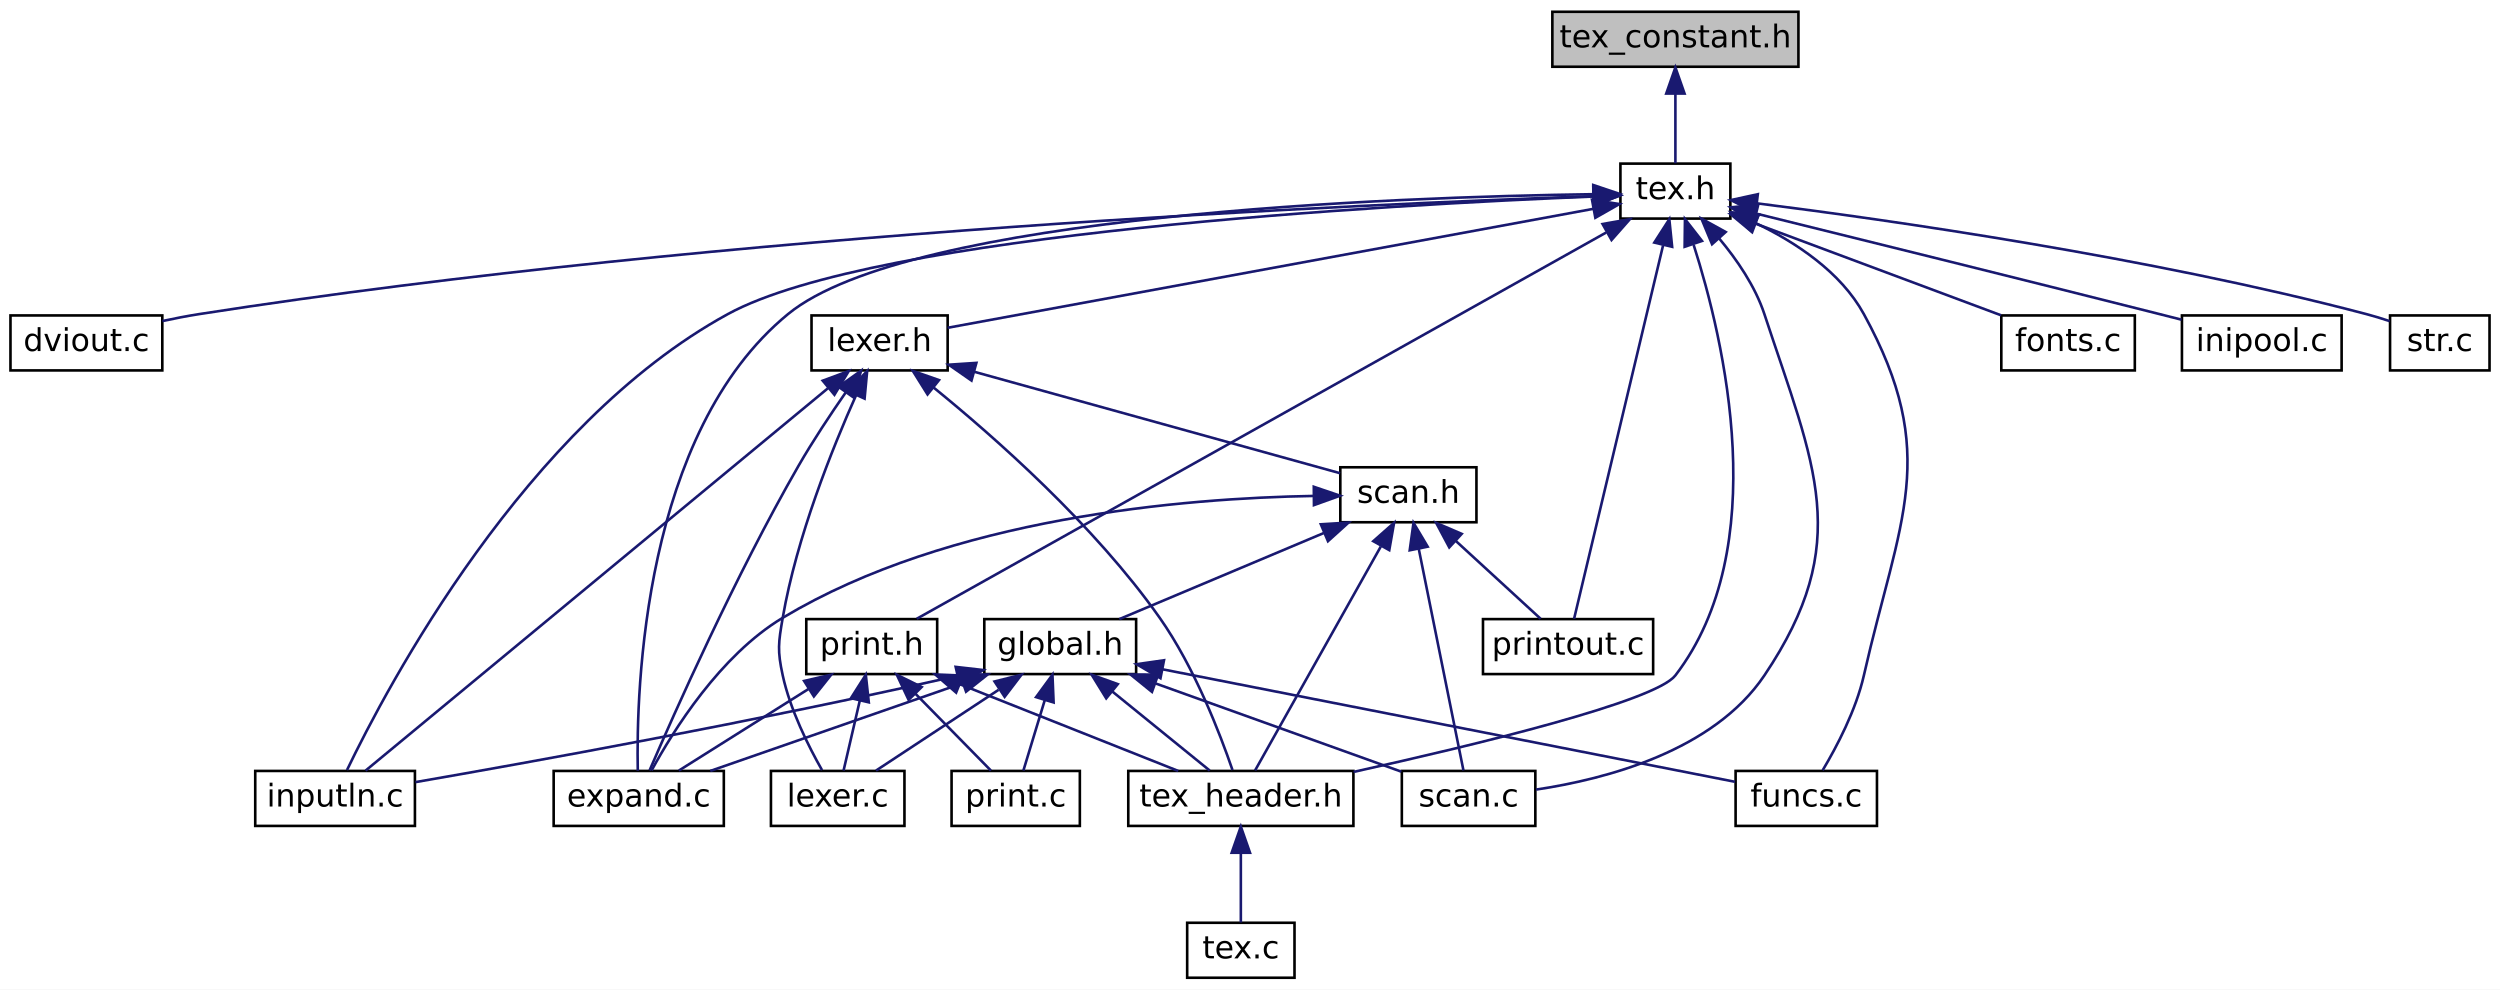
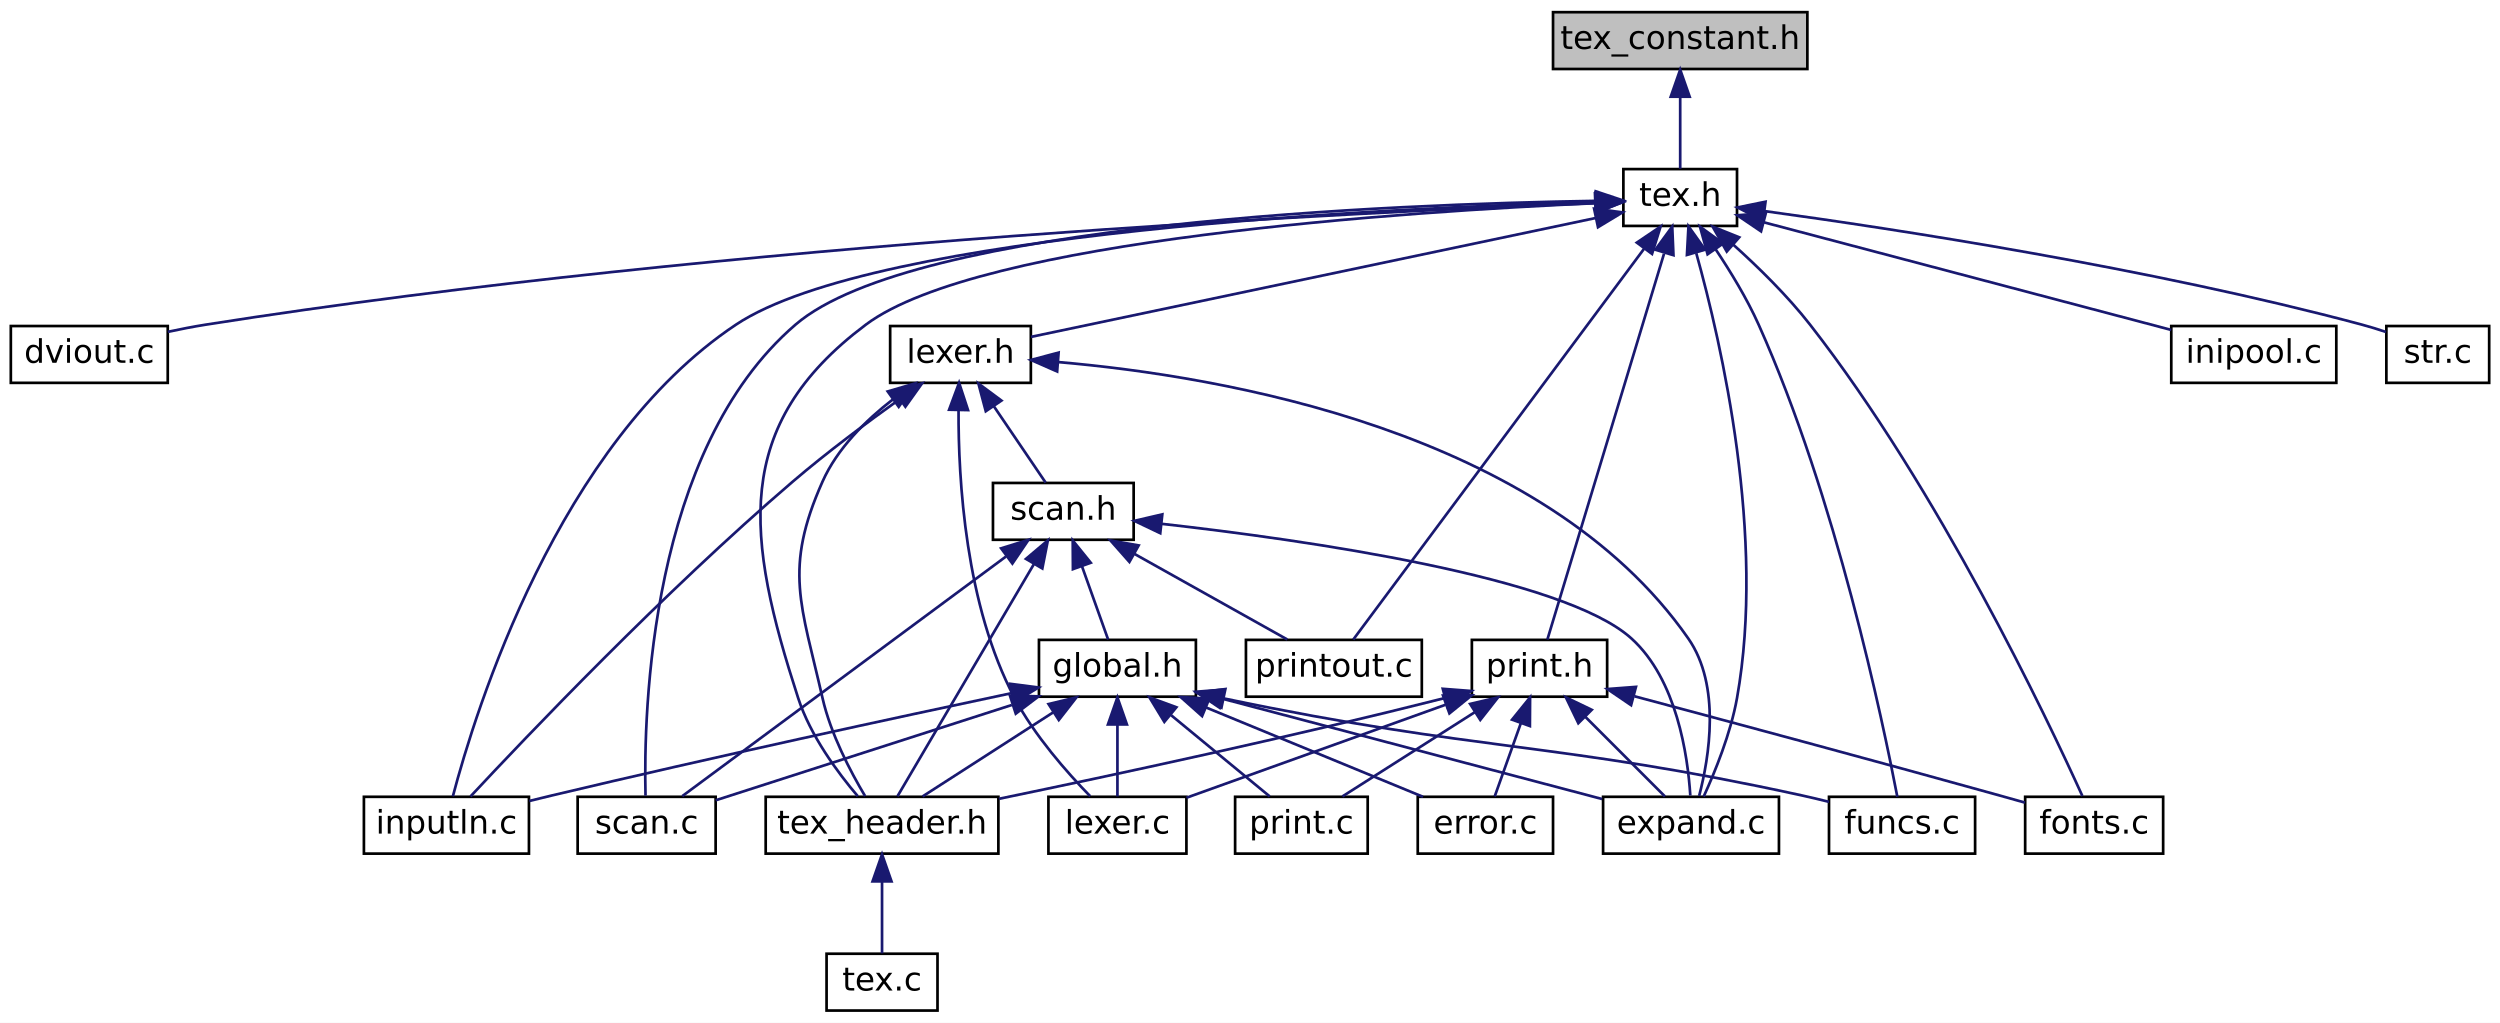
- <svg xmlns="http://www.w3.org/2000/svg" xmlns:xlink="http://www.w3.org/1999/xlink" width="955pt" height="378pt" viewBox="0.00 0.00 955.00 378.00">
+ <svg xmlns="http://www.w3.org/2000/svg" xmlns:xlink="http://www.w3.org/1999/xlink" width="924pt" height="378pt" viewBox="0.00 0.00 924.00 378.00">
  <g id="graph0" class="graph" transform="scale(1 1) rotate(0) translate(4 374)">
-     <polygon fill="white" stroke="transparent" points="-4,4 -4,-374 951,-374 951,4 -4,4" />
+     <polygon fill="white" stroke="transparent" points="-4,4 -4,-374 920,-374 920,4 -4,4" />
    <g id="node1" class="node">
      <g id="a_node1">
        <a xlink:title=" ">
-           <polygon fill="#bfbfbf" stroke="black" points="589,-348.5 589,-369.5 683,-369.5 683,-348.5 589,-348.5" />
-           <text text-anchor="middle" x="636" y="-355.9" font-family="DejaVuSans" font-size="12.00">tex_constant.h</text>
+           <polygon fill="#bfbfbf" stroke="black" points="570,-348.5 570,-369.5 664,-369.5 664,-348.5 570,-348.5" />
+           <text text-anchor="middle" x="617" y="-355.9" font-family="DejaVuSans" font-size="12.00">tex_constant.h</text>
        </a>
      </g>
    </g>
    <g id="node2" class="node">
      <g id="a_node2">
        <a xlink:href="tex_8h.html" target="_top" xlink:title=" ">
-           <polygon fill="white" stroke="black" points="615,-290.5 615,-311.5 657,-311.5 657,-290.5 615,-290.5" />
-           <text text-anchor="middle" x="636" y="-297.9" font-family="DejaVuSans" font-size="12.00">tex.h</text>
+           <polygon fill="white" stroke="black" points="596,-290.5 596,-311.5 638,-311.5 638,-290.5 596,-290.5" />
+           <text text-anchor="middle" x="617" y="-297.9" font-family="DejaVuSans" font-size="12.00">tex.h</text>
        </a>
      </g>
    </g>
    <g id="edge1" class="edge">
-       <path fill="none" stroke="midnightblue" d="M636,-338.16C636,-329.16 636,-318.92 636,-311.64" />
-       <polygon fill="midnightblue" stroke="midnightblue" points="632.5,-338.25 636,-348.25 639.5,-338.25 632.5,-338.25" />
+       <path fill="none" stroke="midnightblue" d="M617,-338.16C617,-329.16 617,-318.92 617,-311.64" />
+       <polygon fill="midnightblue" stroke="midnightblue" points="613.5,-338.25 617,-348.25 620.5,-338.25 613.5,-338.25" />
    </g>
    <g id="node3" class="node">
      <g id="a_node3">
        <a xlink:href="dviout_8c.html" target="_top" xlink:title=" ">
          <polygon fill="white" stroke="black" points="0,-232.5 0,-253.5 58,-253.5 58,-232.5 0,-232.5" />
          <text text-anchor="middle" x="29" y="-239.9" font-family="DejaVuSans" font-size="12.00">dviout.c</text>
        </a>
      </g>
    </g>
    <g id="edge2" class="edge">
-       <path fill="none" stroke="midnightblue" d="M604.78,-299.06C519.14,-296.15 273.53,-285.48 72,-254 67.46,-253.29 62.68,-252.36 58.03,-251.36" />
-       <polygon fill="midnightblue" stroke="midnightblue" points="604.76,-302.57 614.87,-299.4 604.99,-295.57 604.76,-302.57" />
+       <path fill="none" stroke="midnightblue" d="M585.71,-298.94C501.95,-295.76 265.87,-284.56 72,-254 67.46,-253.28 62.68,-252.35 58.03,-251.35" />
+       <polygon fill="midnightblue" stroke="midnightblue" points="585.7,-302.44 595.83,-299.31 585.96,-295.45 585.7,-302.44" />
    </g>
    <g id="node4" class="node">
      <g id="a_node4">
+         <a xlink:href="lexer_8h.html" target="_top" xlink:title=" ">
+           <polygon fill="white" stroke="black" points="325,-232.5 325,-253.5 377,-253.5 377,-232.5 325,-232.5" />
+           <text text-anchor="middle" x="351" y="-239.9" font-family="DejaVuSans" font-size="12.00">lexer.h</text>
+         </a>
+       </g>
+     </g>
+     <g id="edge3" class="edge">
+       <path fill="none" stroke="midnightblue" d="M585.84,-293.44C532.89,-282.29 426.32,-259.86 377.06,-249.49" />
+       <polygon fill="midnightblue" stroke="midnightblue" points="585.18,-296.88 595.68,-295.51 586.62,-290.03 585.18,-296.88" />
+     </g>
+     <g id="node8" class="node">
+       <g id="a_node8">
        <a xlink:href="expand_8c.html" target="_top" xlink:title=" ">
-           <polygon fill="white" stroke="black" points="207.5,-58.5 207.5,-79.5 272.5,-79.5 272.5,-58.5 207.5,-58.5" />
-           <text text-anchor="middle" x="240" y="-65.9" font-family="DejaVuSans" font-size="12.00">expand.c</text>
-         </a>
-       </g>
-     </g>
-     <g id="edge3" class="edge">
-       <path fill="none" stroke="midnightblue" d="M604.44,-299.82C529.49,-298.75 343.62,-292.23 297,-254 241.66,-208.62 239.01,-110.53 239.63,-79.57" />
-       <polygon fill="midnightblue" stroke="midnightblue" points="604.62,-303.32 614.66,-299.94 604.7,-296.32 604.62,-303.32" />
+           <polygon fill="white" stroke="black" points="588.5,-58.5 588.5,-79.5 653.5,-79.5 653.5,-58.5 588.5,-58.5" />
+           <text text-anchor="middle" x="621" y="-65.9" font-family="DejaVuSans" font-size="12.00">expand.c</text>
+         </a>
+       </g>
+     </g>
+     <g id="edge30" class="edge">
+       <path fill="none" stroke="midnightblue" d="M622.94,-280.42C632.37,-246.67 648.63,-175.43 638,-116 635.66,-102.93 629.86,-88.7 625.68,-79.59" />
+       <polygon fill="midnightblue" stroke="midnightblue" points="619.49,-279.78 620.06,-290.36 626.21,-281.73 619.49,-279.78" />
+     </g>
+     <g id="node9" class="node">
+       <g id="a_node9">
+         <a xlink:href="funcs_8c.html" target="_top" xlink:title=" ">
+           <polygon fill="white" stroke="black" points="672,-58.5 672,-79.5 726,-79.5 726,-58.5 672,-58.5" />
+           <text text-anchor="middle" x="699" y="-65.9" font-family="DejaVuSans" font-size="12.00">funcs.c</text>
+         </a>
+       </g>
+     </g>
+     <g id="edge32" class="edge">
+       <path fill="none" stroke="midnightblue" d="M630.11,-281.84C635.59,-273.64 641.68,-263.64 646,-254 674.56,-190.3 691.93,-107.29 697.25,-79.52" />
+       <polygon fill="midnightblue" stroke="midnightblue" points="627.12,-280.02 624.31,-290.23 632.88,-284 627.12,-280.02" />
+     </g>
+     <g id="node10" class="node">
+       <g id="a_node10">
+         <a xlink:href="inputln_8c.html" target="_top" xlink:title=" ">
+           <polygon fill="white" stroke="black" points="130.5,-58.5 130.5,-79.5 191.5,-79.5 191.5,-58.5 130.5,-58.5" />
+           <text text-anchor="middle" x="161" y="-65.9" font-family="DejaVuSans" font-size="12.00">inputln.c</text>
+         </a>
+       </g>
+     </g>
+     <g id="edge34" class="edge">
+       <path fill="none" stroke="midnightblue" d="M585.51,-299.34C509.75,-297.21 319.75,-288.47 268,-254 202.18,-210.16 171.63,-111.04 163.38,-79.69" />
+       <polygon fill="midnightblue" stroke="midnightblue" points="585.74,-302.85 595.83,-299.61 585.92,-295.85 585.74,-302.85" />
+     </g>
+     <g id="node13" class="node">
+       <g id="a_node13">
+         <a xlink:href="scan_8c.html" target="_top" xlink:title=" ">
+           <polygon fill="white" stroke="black" points="209.5,-58.5 209.5,-79.5 260.5,-79.5 260.5,-58.5 209.5,-58.5" />
+           <text text-anchor="middle" x="235" y="-65.9" font-family="DejaVuSans" font-size="12.00">scan.c</text>
+         </a>
+       </g>
+     </g>
+     <g id="edge36" class="edge">
+       <path fill="none" stroke="midnightblue" d="M585.48,-299.76C512.34,-298.57 333.94,-291.77 290,-254 236.15,-207.71 233.83,-111.07 234.58,-79.91" />
+       <polygon fill="midnightblue" stroke="midnightblue" points="585.84,-303.27 595.89,-299.91 585.93,-296.27 585.84,-303.27" />
+     </g>
+     <g id="node14" class="node">
+       <g id="a_node14">
+         <a xlink:href="tex__header_8h.html" target="_top" xlink:title=" ">
+           <polygon fill="white" stroke="black" points="279,-58.5 279,-79.5 365,-79.5 365,-58.5 279,-58.5" />
+           <text text-anchor="middle" x="322" y="-65.9" font-family="DejaVuSans" font-size="12.00">tex_header.h</text>
+         </a>
+       </g>
+     </g>
+     <g id="edge38" class="edge">
+       <path fill="none" stroke="midnightblue" d="M585.48,-298.88C517.16,-295.88 358.15,-285.61 316,-254 266.13,-216.61 271.76,-175.29 291,-116 295.52,-102.08 305.6,-88.47 313.04,-79.71" />
+       <polygon fill="midnightblue" stroke="midnightblue" points="585.5,-302.39 595.64,-299.3 585.79,-295.39 585.5,-302.39" />
+     </g>
+     <g id="node16" class="node">
+       <g id="a_node16">
+         <a xlink:href="printout_8c.html" target="_top" xlink:title=" ">
+           <polygon fill="white" stroke="black" points="456.5,-116.5 456.5,-137.5 521.5,-137.5 521.5,-116.5 456.5,-116.5" />
+           <text text-anchor="middle" x="489" y="-123.9" font-family="DejaVuSans" font-size="12.00">printout.c</text>
+         </a>
+       </g>
+     </g>
+     <g id="edge35" class="edge">
+       <path fill="none" stroke="midnightblue" d="M603.67,-282.09C576.78,-245.95 516.84,-165.41 496.17,-137.63" />
+       <polygon fill="midnightblue" stroke="midnightblue" points="600.97,-284.33 609.75,-290.26 606.59,-280.15 600.97,-284.33" />
+     </g>
+     <g id="node17" class="node">
+       <g id="a_node17">
+         <a xlink:href="print_8h.html" target="_top" xlink:title=" ">
+           <polygon fill="white" stroke="black" points="540,-116.5 540,-137.5 590,-137.5 590,-116.5 540,-116.5" />
+           <text text-anchor="middle" x="565" y="-123.9" font-family="DejaVuSans" font-size="12.00">print.h</text>
+         </a>
+       </g>
+     </g>
+     <g id="edge23" class="edge">
+       <path fill="none" stroke="midnightblue" d="M611.02,-280.21C599.84,-243.24 576.17,-164.94 567.91,-137.63" />
+       <polygon fill="midnightblue" stroke="midnightblue" points="607.81,-281.7 614.06,-290.26 614.51,-279.67 607.81,-281.7" />
+     </g>
+     <g id="node18" class="node">
+       <g id="a_node18">
+         <a xlink:href="fonts_8c.html" target="_top" xlink:title=" ">
+           <polygon fill="white" stroke="black" points="744.5,-58.5 744.5,-79.5 795.5,-79.5 795.5,-58.5 744.5,-58.5" />
+           <text text-anchor="middle" x="770" y="-65.9" font-family="DejaVuSans" font-size="12.00">fonts.c</text>
+         </a>
+       </g>
+     </g>
+     <g id="edge31" class="edge">
+       <path fill="none" stroke="midnightblue" d="M636.61,-283.58C645.85,-275.27 656.65,-264.7 665,-254 712.52,-193.11 752.73,-108.3 765.65,-79.79" />
+       <polygon fill="midnightblue" stroke="midnightblue" points="634.21,-281.02 628.99,-290.24 638.82,-286.29 634.21,-281.02" />
+     </g>
+     <g id="node19" class="node">
+       <g id="a_node19">
+         <a xlink:href="inipool_8c.html" target="_top" xlink:title=" ">
+           <polygon fill="white" stroke="black" points="798.5,-232.5 798.5,-253.5 859.5,-253.5 859.5,-232.5 798.5,-232.5" />
+           <text text-anchor="middle" x="829" y="-239.9" font-family="DejaVuSans" font-size="12.00">inipool.c</text>
+         </a>
+       </g>
+     </g>
+     <g id="edge33" class="edge">
+       <path fill="none" stroke="midnightblue" d="M647.92,-291.83C688.24,-281.18 758.36,-262.66 798.48,-252.06" />
+       <polygon fill="midnightblue" stroke="midnightblue" points="646.88,-288.49 638.1,-294.43 648.66,-295.26 646.88,-288.49" />
+     </g>
+     <g id="node20" class="node">
+       <g id="a_node20">
+         <a xlink:href="str_8c.html" target="_top" xlink:title=" ">
+           <polygon fill="white" stroke="black" points="878,-232.5 878,-253.5 916,-253.5 916,-232.5 878,-232.5" />
+           <text text-anchor="middle" x="897" y="-239.9" font-family="DejaVuSans" font-size="12.00">str.c</text>
+         </a>
+       </g>
+     </g>
+     <g id="edge37" class="edge">
+       <path fill="none" stroke="midnightblue" d="M648.22,-295.97C696.2,-289.4 790.72,-274.97 869,-254 871.89,-253.23 874.91,-252.29 877.85,-251.3" />
+       <polygon fill="midnightblue" stroke="midnightblue" points="647.61,-292.52 638.16,-297.32 648.54,-299.45 647.61,-292.52" />
    </g>
    <g id="node5" class="node">
      <g id="a_node5">
-         <a xlink:href="lexer_8h.html" target="_top" xlink:title=" ">
-           <polygon fill="white" stroke="black" points="306,-232.5 306,-253.5 358,-253.5 358,-232.5 306,-232.5" />
-           <text text-anchor="middle" x="332" y="-239.9" font-family="DejaVuSans" font-size="12.00">lexer.h</text>
+         <a xlink:href="scan_8h.html" target="_top" xlink:title=" ">
+           <polygon fill="white" stroke="black" points="363,-174.5 363,-195.5 415,-195.5 415,-174.5 363,-174.5" />
+           <text text-anchor="middle" x="389" y="-181.9" font-family="DejaVuSans" font-size="12.00">scan.h</text>
        </a>
      </g>
    </g>
    <g id="edge4" class="edge">
-       <path fill="none" stroke="midnightblue" d="M604.57,-294.21C544.34,-283.11 413.71,-259.05 358.01,-248.79" />
-       <polygon fill="midnightblue" stroke="midnightblue" points="604.15,-297.69 614.62,-296.06 605.42,-290.81 604.15,-297.69" />
-     </g>
-     <g id="node8" class="node">
-       <g id="a_node8">
-         <a xlink:href="funcs_8c.html" target="_top" xlink:title=" ">
-           <polygon fill="white" stroke="black" points="659,-58.5 659,-79.5 713,-79.5 713,-58.5 659,-58.5" />
-           <text text-anchor="middle" x="686" y="-65.9" font-family="DejaVuSans" font-size="12.00">funcs.c</text>
-         </a>
-       </g>
-     </g>
-     <g id="edge29" class="edge">
-       <path fill="none" stroke="midnightblue" d="M666.56,-288.83C681.93,-281.47 699.15,-270.16 708,-254 737.47,-200.21 721.57,-175.81 708,-116 704.98,-102.7 697.64,-88.76 692.26,-79.76" />
-       <polygon fill="midnightblue" stroke="midnightblue" points="665.05,-285.67 657.31,-292.91 667.87,-292.07 665.05,-285.67" />
-     </g>
-     <g id="node9" class="node">
-       <g id="a_node9">
-         <a xlink:href="inputln_8c.html" target="_top" xlink:title=" ">
-           <polygon fill="white" stroke="black" points="93.5,-58.5 93.5,-79.5 154.5,-79.5 154.5,-58.5 93.5,-58.5" />
-           <text text-anchor="middle" x="124" y="-65.9" font-family="DejaVuSans" font-size="12.00">inputln.c</text>
-         </a>
-       </g>
-     </g>
-     <g id="edge31" class="edge">
-       <path fill="none" stroke="midnightblue" d="M604.72,-298.93C527.65,-295.85 330.8,-285.06 274,-254 196.61,-211.69 143.79,-111.54 128.54,-79.82" />
-       <polygon fill="midnightblue" stroke="midnightblue" points="604.64,-302.43 614.77,-299.32 604.91,-295.44 604.64,-302.43" />
+       <path fill="none" stroke="midnightblue" d="M363.27,-223.92C369.65,-214.52 377.19,-203.4 382.46,-195.64" />
+       <polygon fill="midnightblue" stroke="midnightblue" points="360.34,-222.01 357.62,-232.25 366.13,-225.94 360.34,-222.01" />
+     </g>
+     <g id="edge19" class="edge">
+       <path fill="none" stroke="midnightblue" d="M387.18,-240.17C447.3,-234.97 566.42,-214.94 620,-138 632.14,-120.56 627.71,-94.03 624,-79.81" />
+       <polygon fill="midnightblue" stroke="midnightblue" points="386.72,-236.7 377.02,-240.96 387.26,-243.68 386.72,-236.7" />
+     </g>
+     <g id="edge20" class="edge">
+       <path fill="none" stroke="midnightblue" d="M328.6,-226.53C316.55,-217.92 301.62,-206.8 289,-196 241.62,-155.45 190.15,-101.35 169.89,-79.63" />
+       <polygon fill="midnightblue" stroke="midnightblue" points="326.59,-229.4 336.78,-232.3 330.63,-223.68 326.59,-229.4" />
+     </g>
+     <g id="node11" class="node">
+       <g id="a_node11">
+         <a xlink:href="lexer_8c.html" target="_top" xlink:title=" ">
+           <polygon fill="white" stroke="black" points="383.5,-58.5 383.5,-79.5 434.5,-79.5 434.5,-58.5 383.5,-58.5" />
+           <text text-anchor="middle" x="409" y="-65.9" font-family="DejaVuSans" font-size="12.00">lexer.c</text>
+         </a>
+       </g>
+     </g>
+     <g id="edge21" class="edge">
+       <path fill="none" stroke="midnightblue" d="M350.28,-222.46C350.16,-196.59 352.82,-150.26 371,-116 378.38,-102.09 390.39,-88.48 398.93,-79.72" />
+       <polygon fill="midnightblue" stroke="midnightblue" points="346.79,-222.57 350.48,-232.5 353.78,-222.43 346.79,-222.57" />
+     </g>
+     <g id="edge22" class="edge">
+       <path fill="none" stroke="midnightblue" d="M326.03,-226.4C315.96,-218.62 305.45,-208.26 300,-196 285.55,-163.51 292.13,-150.67 300,-116 303.02,-102.7 310.36,-88.76 315.74,-79.76" />
+       <polygon fill="midnightblue" stroke="midnightblue" points="324.1,-229.32 334.26,-232.3 328.17,-223.63 324.1,-229.32" />
+     </g>
+     <g id="node6" class="node">
+       <g id="a_node6">
+         <a xlink:href="global_8h.html" target="_top" xlink:title=" ">
+           <polygon fill="white" stroke="black" points="380,-116.5 380,-137.5 438,-137.5 438,-116.5 380,-116.5" />
+           <text text-anchor="middle" x="409" y="-123.9" font-family="DejaVuSans" font-size="12.00">global.h</text>
+         </a>
+       </g>
+     </g>
+     <g id="edge5" class="edge">
+       <path fill="none" stroke="midnightblue" d="M395.88,-164.75C399.14,-155.61 402.9,-145.08 405.56,-137.64" />
+       <polygon fill="midnightblue" stroke="midnightblue" points="392.55,-163.65 392.48,-174.25 399.14,-166.01 392.55,-163.65" />
+     </g>
+     <g id="edge15" class="edge">
+       <path fill="none" stroke="midnightblue" d="M425.3,-180.4C478.45,-174.42 573.86,-160.8 599,-138 615.73,-122.83 619.79,-94.86 620.74,-79.96" />
+       <polygon fill="midnightblue" stroke="midnightblue" points="424.83,-176.93 415.27,-181.49 425.59,-183.89 424.83,-176.93" />
+     </g>
+     <g id="edge17" class="edge">
+       <path fill="none" stroke="midnightblue" d="M367.82,-168.32C335.51,-144.4 274.83,-99.49 248.15,-79.74" />
+       <polygon fill="midnightblue" stroke="midnightblue" points="366.02,-171.34 376.13,-174.48 370.18,-165.71 366.02,-171.34" />
+     </g>
+     <g id="edge18" class="edge">
+       <path fill="none" stroke="midnightblue" d="M378.17,-165.57C363.77,-141.08 338.86,-98.69 327.7,-79.69" />
+       <polygon fill="midnightblue" stroke="midnightblue" points="375.2,-167.43 383.29,-174.28 381.24,-163.89 375.2,-167.43" />
+     </g>
+     <g id="edge16" class="edge">
+       <path fill="none" stroke="midnightblue" d="M415.21,-169.32C433.07,-159.32 456.22,-146.36 471.78,-137.64" />
+       <polygon fill="midnightblue" stroke="midnightblue" points="413.43,-166.31 406.42,-174.25 416.85,-172.41 413.43,-166.31" />
+     </g>
+     <g id="node7" class="node">
+       <g id="a_node7">
+         <a xlink:href="error_8c.html" target="_top" xlink:title=" ">
+           <polygon fill="white" stroke="black" points="520,-58.5 520,-79.5 570,-79.5 570,-58.5 520,-58.5" />
+           <text text-anchor="middle" x="545" y="-65.9" font-family="DejaVuSans" font-size="12.00">error.c</text>
+         </a>
+       </g>
+     </g>
+     <g id="edge6" class="edge">
+       <path fill="none" stroke="midnightblue" d="M441.74,-112.52C466.51,-102.32 499.91,-88.57 521.93,-79.5" />
+       <polygon fill="midnightblue" stroke="midnightblue" points="440.29,-109.33 432.38,-116.37 442.96,-115.8 440.29,-109.33" />
+     </g>
+     <g id="edge7" class="edge">
+       <path fill="none" stroke="midnightblue" d="M447.76,-115.76C488,-105.13 550.25,-88.69 588.15,-78.68" />
+       <polygon fill="midnightblue" stroke="midnightblue" points="446.81,-112.39 438.03,-118.33 448.6,-119.16 446.81,-112.39" />
+     </g>
+     <g id="edge8" class="edge">
+       <path fill="none" stroke="midnightblue" d="M448.44,-115.84C543.5,-95.95 570.49,-99.98 662,-80 665.25,-79.29 668.64,-78.48 672,-77.63" />
+       <polygon fill="midnightblue" stroke="midnightblue" points="447.45,-112.48 438.39,-117.98 448.9,-119.32 447.45,-112.48" />
+     </g>
+     <g id="edge9" class="edge">
+       <path fill="none" stroke="midnightblue" d="M370.02,-117.84C327.97,-108.94 259.1,-94.08 200,-80 197.28,-79.35 194.46,-78.66 191.63,-77.96" />
+       <polygon fill="midnightblue" stroke="midnightblue" points="369.34,-121.27 379.85,-119.91 370.79,-114.42 369.34,-121.27" />
+     </g>
+     <g id="edge10" class="edge">
+       <path fill="none" stroke="midnightblue" d="M409,-106.16C409,-97.16 409,-86.92 409,-79.64" />
+       <polygon fill="midnightblue" stroke="midnightblue" points="405.5,-106.25 409,-116.25 412.5,-106.25 405.5,-106.25" />
    </g>
    <g id="node12" class="node">
      <g id="a_node12">
-         <a xlink:href="scan_8c.html" target="_top" xlink:title=" ">
-           <polygon fill="white" stroke="black" points="531.5,-58.5 531.5,-79.5 582.5,-79.5 582.5,-58.5 531.5,-58.5" />
-           <text text-anchor="middle" x="557" y="-65.9" font-family="DejaVuSans" font-size="12.00">scan.c</text>
-         </a>
-       </g>
-     </g>
-     <g id="edge33" class="edge">
-       <path fill="none" stroke="midnightblue" d="M652.72,-282.91C659.48,-274.84 666.49,-264.64 670,-254 689.19,-195.75 704.23,-166.89 670,-116 650.61,-87.18 609.69,-76.4 582.78,-72.38" />
-       <polygon fill="midnightblue" stroke="midnightblue" points="650,-280.71 645.94,-290.49 655.21,-285.38 650,-280.71" />
-     </g>
-     <g id="node13" class="node">
-       <g id="a_node13">
-         <a xlink:href="tex__header_8h.html" target="_top" xlink:title=" ">
-           <polygon fill="white" stroke="black" points="427,-58.5 427,-79.5 513,-79.5 513,-58.5 427,-58.5" />
-           <text text-anchor="middle" x="470" y="-65.9" font-family="DejaVuSans" font-size="12.00">tex_header.h</text>
-         </a>
-       </g>
-     </g>
-     <g id="edge35" class="edge">
-       <path fill="none" stroke="midnightblue" d="M642.98,-280.44C654.65,-243.93 673.36,-164.69 636,-116 628.38,-106.07 559.66,-89.44 513.07,-79.13" />
-       <polygon fill="midnightblue" stroke="midnightblue" points="639.53,-279.73 639.65,-290.32 646.16,-281.96 639.53,-279.73" />
+         <a xlink:href="print_8c.html" target="_top" xlink:title=" ">
+           <polygon fill="white" stroke="black" points="452.5,-58.5 452.5,-79.5 501.5,-79.5 501.5,-58.5 452.5,-58.5" />
+           <text text-anchor="middle" x="477" y="-65.9" font-family="DejaVuSans" font-size="12.00">print.c</text>
+         </a>
+       </g>
+     </g>
+     <g id="edge11" class="edge">
+       <path fill="none" stroke="midnightblue" d="M428.86,-109.65C440.69,-99.91 455.29,-87.88 465.29,-79.64" />
+       <polygon fill="midnightblue" stroke="midnightblue" points="426.34,-107.19 420.84,-116.25 430.79,-112.59 426.34,-107.19" />
+     </g>
+     <g id="edge12" class="edge">
+       <path fill="none" stroke="midnightblue" d="M369.98,-113.44C336.54,-102.68 289.34,-87.49 260.53,-78.22" />
+       <polygon fill="midnightblue" stroke="midnightblue" points="369.28,-116.89 379.88,-116.63 371.43,-110.23 369.28,-116.89" />
+     </g>
+     <g id="edge13" class="edge">
+       <path fill="none" stroke="midnightblue" d="M385.34,-110.77C369.92,-100.85 350.27,-88.2 336.98,-79.64" />
+       <polygon fill="midnightblue" stroke="midnightblue" points="383.54,-113.78 393.85,-116.25 387.33,-107.89 383.54,-113.78" />
    </g>
    <g id="node15" class="node">
      <g id="a_node15">
-         <a xlink:href="printout_8c.html" target="_top" xlink:title=" ">
-           <polygon fill="white" stroke="black" points="562.5,-116.5 562.5,-137.5 627.5,-137.5 627.5,-116.5 562.5,-116.5" />
-           <text text-anchor="middle" x="595" y="-123.9" font-family="DejaVuSans" font-size="12.00">printout.c</text>
-         </a>
-       </g>
-     </g>
-     <g id="edge32" class="edge">
-       <path fill="none" stroke="midnightblue" d="M631.28,-280.21C622.47,-243.24 603.8,-164.94 597.3,-137.63" />
-       <polygon fill="midnightblue" stroke="midnightblue" points="627.95,-281.34 633.68,-290.26 634.76,-279.72 627.95,-281.34" />
-     </g>
-     <g id="node16" class="node">
-       <g id="a_node16">
-         <a xlink:href="print_8h.html" target="_top" xlink:title=" ">
-           <polygon fill="white" stroke="black" points="304,-116.5 304,-137.5 354,-137.5 354,-116.5 304,-116.5" />
-           <text text-anchor="middle" x="329" y="-123.9" font-family="DejaVuSans" font-size="12.00">print.h</text>
-         </a>
-       </g>
-     </g>
-     <g id="edge23" class="edge">
-       <path fill="none" stroke="midnightblue" d="M609.56,-285.18C548.15,-250.78 397.24,-166.23 346.19,-137.63" />
-       <polygon fill="midnightblue" stroke="midnightblue" points="608.18,-288.43 618.61,-290.26 611.6,-282.32 608.18,-288.43" />
-     </g>
-     <g id="node17" class="node">
-       <g id="a_node17">
-         <a xlink:href="fonts_8c.html" target="_top" xlink:title=" ">
-           <polygon fill="white" stroke="black" points="760.5,-232.5 760.5,-253.5 811.5,-253.5 811.5,-232.5 760.5,-232.5" />
-           <text text-anchor="middle" x="786" y="-239.9" font-family="DejaVuSans" font-size="12.00">fonts.c</text>
-         </a>
-       </g>
+         <a xlink:href="tex_8c.html" target="_top" xlink:title=" ">
+           <polygon fill="white" stroke="black" points="301.5,-0.5 301.5,-21.5 342.5,-21.5 342.5,-0.5 301.5,-0.5" />
+           <text text-anchor="middle" x="322" y="-7.9" font-family="DejaVuSans" font-size="12.00">tex.c</text>
+         </a>
+       </g>
+     </g>
+     <g id="edge14" class="edge">
+       <path fill="none" stroke="midnightblue" d="M322,-48.16C322,-39.16 322,-28.92 322,-21.64" />
+       <polygon fill="midnightblue" stroke="midnightblue" points="318.5,-48.25 322,-58.25 325.5,-48.25 318.5,-48.25" />
+     </g>
+     <g id="edge24" class="edge">
+       <path fill="none" stroke="midnightblue" d="M558.12,-106.75C554.86,-97.61 551.1,-87.08 548.44,-79.64" />
+       <polygon fill="midnightblue" stroke="midnightblue" points="554.86,-108.01 561.52,-116.25 561.45,-105.65 554.86,-108.01" />
+     </g>
+     <g id="edge25" class="edge">
+       <path fill="none" stroke="midnightblue" d="M581.92,-109.08C591.56,-99.44 603.28,-87.72 611.36,-79.64" />
+       <polygon fill="midnightblue" stroke="midnightblue" points="579.35,-106.7 574.75,-116.25 584.3,-111.65 579.35,-106.7" />
+     </g>
+     <g id="edge27" class="edge">
+       <path fill="none" stroke="midnightblue" d="M530.21,-113.51C501.21,-103.1 460.58,-88.52 434.52,-79.16" />
+       <polygon fill="midnightblue" stroke="midnightblue" points="529.34,-116.92 539.94,-117 531.71,-110.33 529.34,-116.92" />
    </g>
    <g id="edge28" class="edge">
-       <path fill="none" stroke="midnightblue" d="M666.74,-288.52C694.38,-278.21 734.49,-263.23 760.42,-253.55" />
-       <polygon fill="midnightblue" stroke="midnightblue" points="665.32,-285.32 657.17,-292.1 667.77,-291.88 665.32,-285.32" />
-     </g>
-     <g id="node18" class="node">
-       <g id="a_node18">
-         <a xlink:href="inipool_8c.html" target="_top" xlink:title=" ">
-           <polygon fill="white" stroke="black" points="829.5,-232.5 829.5,-253.5 890.5,-253.5 890.5,-232.5 829.5,-232.5" />
-           <text text-anchor="middle" x="860" y="-239.9" font-family="DejaVuSans" font-size="12.00">inipool.c</text>
-         </a>
-       </g>
-     </g>
-     <g id="edge30" class="edge">
-       <path fill="none" stroke="midnightblue" d="M667.19,-292.32C703.98,-283.24 766.97,-267.64 821,-254 823.71,-253.32 826.53,-252.6 829.35,-251.88" />
-       <polygon fill="midnightblue" stroke="midnightblue" points="665.97,-289.01 657.1,-294.81 667.65,-295.81 665.97,-289.01" />
-     </g>
-     <g id="node19" class="node">
-       <g id="a_node19">
-         <a xlink:href="str_8c.html" target="_top" xlink:title=" ">
-           <polygon fill="white" stroke="black" points="909,-232.5 909,-253.5 947,-253.5 947,-232.5 909,-232.5" />
-           <text text-anchor="middle" x="928" y="-239.9" font-family="DejaVuSans" font-size="12.00">str.c</text>
-         </a>
-       </g>
-     </g>
-     <g id="edge34" class="edge">
-       <path fill="none" stroke="midnightblue" d="M667.26,-296.31C717.06,-290.04 817.22,-275.82 900,-254 902.89,-253.24 905.92,-252.31 908.86,-251.32" />
-       <polygon fill="midnightblue" stroke="midnightblue" points="666.63,-292.86 657.14,-297.56 667.49,-299.81 666.63,-292.86" />
-     </g>
-     <g id="edge19" class="edge">
-       <path fill="none" stroke="midnightblue" d="M319.11,-224.15C313.29,-215.78 306.5,-205.56 301,-196 276.89,-154.08 253.4,-101.19 244.14,-79.72" />
-       <polygon fill="midnightblue" stroke="midnightblue" points="316.3,-226.25 324.93,-232.39 322.02,-222.2 316.3,-226.25" />
-     </g>
-     <g id="node6" class="node">
-       <g id="a_node6">
-         <a xlink:href="scan_8h.html" target="_top" xlink:title=" ">
-           <polygon fill="white" stroke="black" points="508,-174.5 508,-195.5 560,-195.5 560,-174.5 508,-174.5" />
-           <text text-anchor="middle" x="534" y="-181.9" font-family="DejaVuSans" font-size="12.00">scan.h</text>
-         </a>
-       </g>
-     </g>
-     <g id="edge5" class="edge">
-       <path fill="none" stroke="midnightblue" d="M368.08,-232C408.28,-220.85 472.28,-203.11 507.91,-193.23" />
-       <polygon fill="midnightblue" stroke="midnightblue" points="367.11,-228.63 358.41,-234.68 368.98,-235.38 367.11,-228.63" />
-     </g>
-     <g id="edge20" class="edge">
-       <path fill="none" stroke="midnightblue" d="M312.25,-225.67C269.55,-190.36 169.73,-107.82 135.65,-79.63" />
-       <polygon fill="midnightblue" stroke="midnightblue" points="310.28,-228.58 320.22,-232.26 314.75,-223.19 310.28,-228.58" />
-     </g>
-     <g id="node10" class="node">
-       <g id="a_node10">
-         <a xlink:href="lexer_8c.html" target="_top" xlink:title=" ">
-           <polygon fill="white" stroke="black" points="290.5,-58.5 290.5,-79.5 341.5,-79.5 341.5,-58.5 290.5,-58.5" />
-           <text text-anchor="middle" x="316" y="-65.9" font-family="DejaVuSans" font-size="12.00">lexer.c</text>
-         </a>
-       </g>
-     </g>
-     <g id="edge21" class="edge">
-       <path fill="none" stroke="midnightblue" d="M323.07,-223.13C313.93,-202.69 300.33,-168.86 295,-138 293.34,-128.36 292.92,-125.55 295,-116 297.87,-102.79 304.89,-88.83 310.02,-79.8" />
-       <polygon fill="midnightblue" stroke="midnightblue" points="319.91,-224.64 327.26,-232.27 326.27,-221.72 319.91,-224.64" />
-     </g>
-     <g id="edge22" class="edge">
-       <path fill="none" stroke="midnightblue" d="M352.59,-226C375.94,-207.02 414.02,-173.46 439,-138 452.3,-119.12 462.09,-93.62 466.82,-79.83" />
-       <polygon fill="midnightblue" stroke="midnightblue" points="350.32,-223.33 344.7,-232.31 354.7,-228.8 350.32,-223.33" />
-     </g>
-     <g id="edge15" class="edge">
-       <path fill="none" stroke="midnightblue" d="M497.71,-184.55C448.37,-183.7 358.97,-176.38 295,-138 271.04,-123.63 253.11,-94.79 244.92,-79.7" />
-       <polygon fill="midnightblue" stroke="midnightblue" points="497.87,-188.05 507.9,-184.64 497.93,-181.05 497.87,-188.05" />
-     </g>
-     <g id="node7" class="node">
-       <g id="a_node7">
-         <a xlink:href="global_8h.html" target="_top" xlink:title=" ">
-           <polygon fill="white" stroke="black" points="372,-116.5 372,-137.5 430,-137.5 430,-116.5 372,-116.5" />
-           <text text-anchor="middle" x="401" y="-123.9" font-family="DejaVuSans" font-size="12.00">global.h</text>
-         </a>
-       </g>
-     </g>
-     <g id="edge6" class="edge">
-       <path fill="none" stroke="midnightblue" d="M501.66,-170.38C477.47,-160.2 445,-146.53 423.57,-137.5" />
-       <polygon fill="midnightblue" stroke="midnightblue" points="500.56,-173.72 511.14,-174.37 503.28,-167.27 500.56,-173.72" />
-     </g>
-     <g id="edge17" class="edge">
-       <path fill="none" stroke="midnightblue" d="M537.98,-164.25C542.96,-139.58 551.28,-98.35 555.04,-79.69" />
-       <polygon fill="midnightblue" stroke="midnightblue" points="534.51,-163.79 535.96,-174.28 541.37,-165.17 534.51,-163.79" />
-     </g>
-     <g id="edge18" class="edge">
-       <path fill="none" stroke="midnightblue" d="M523.47,-165.24C509.69,-140.7 486.06,-98.6 475.44,-79.69" />
-       <polygon fill="midnightblue" stroke="midnightblue" points="520.6,-167.27 528.54,-174.28 526.7,-163.85 520.6,-167.27" />
-     </g>
-     <g id="edge16" class="edge">
-       <path fill="none" stroke="midnightblue" d="M552.12,-167.36C562.68,-157.67 575.61,-145.8 584.5,-137.64" />
-       <polygon fill="midnightblue" stroke="midnightblue" points="549.62,-164.9 544.63,-174.25 554.36,-170.06 549.62,-164.9" />
-     </g>
-     <g id="edge7" class="edge">
-       <path fill="none" stroke="midnightblue" d="M363.79,-113.06C334.32,-102.81 293.85,-88.73 267.32,-79.5" />
-       <polygon fill="midnightblue" stroke="midnightblue" points="362.73,-116.39 373.32,-116.37 365.03,-109.78 362.73,-116.39" />
-     </g>
-     <g id="edge8" class="edge">
-       <path fill="none" stroke="midnightblue" d="M440.16,-118.31C498.81,-106.78 608.02,-85.32 658.77,-75.35" />
-       <polygon fill="midnightblue" stroke="midnightblue" points="439.3,-114.91 430.16,-120.27 440.65,-121.78 439.3,-114.91" />
-     </g>
-     <g id="edge9" class="edge">
-       <path fill="none" stroke="midnightblue" d="M361.36,-115.73C281.46,-97.78 198.45,-82.83 154.7,-75.23" />
-       <polygon fill="midnightblue" stroke="midnightblue" points="361.06,-119.25 371.59,-118.05 362.61,-112.43 361.06,-119.25" />
-     </g>
-     <g id="edge10" class="edge">
-       <path fill="none" stroke="midnightblue" d="M377.46,-110.49C362.46,-100.61 343.5,-88.12 330.64,-79.64" />
-       <polygon fill="midnightblue" stroke="midnightblue" points="375.92,-113.67 386.19,-116.25 379.77,-107.82 375.92,-113.67" />
-     </g>
-     <g id="node11" class="node">
-       <g id="a_node11">
-         <a xlink:href="print_8c.html" target="_top" xlink:title=" ">
-           <polygon fill="white" stroke="black" points="359.5,-58.5 359.5,-79.5 408.5,-79.5 408.5,-58.5 359.5,-58.5" />
-           <text text-anchor="middle" x="384" y="-65.9" font-family="DejaVuSans" font-size="12.00">print.c</text>
-         </a>
-       </g>
-     </g>
-     <g id="edge11" class="edge">
-       <path fill="none" stroke="midnightblue" d="M395.07,-106.45C392.31,-97.38 389.16,-87 386.93,-79.64" />
-       <polygon fill="midnightblue" stroke="midnightblue" points="391.78,-107.69 398.04,-116.25 398.48,-105.66 391.78,-107.69" />
-     </g>
-     <g id="edge12" class="edge">
-       <path fill="none" stroke="midnightblue" d="M437.52,-112.89C466.32,-102.55 505.76,-88.39 531.31,-79.22" />
-       <polygon fill="midnightblue" stroke="midnightblue" points="436.05,-109.7 427.82,-116.37 438.41,-116.29 436.05,-109.7" />
-     </g>
-     <g id="edge13" class="edge">
-       <path fill="none" stroke="midnightblue" d="M420.8,-109.93C432.86,-100.14 447.87,-87.96 458.12,-79.64" />
-       <polygon fill="midnightblue" stroke="midnightblue" points="418.58,-107.23 413.02,-116.25 422.99,-112.66 418.58,-107.23" />
-     </g>
-     <g id="node14" class="node">
-       <g id="a_node14">
-         <a xlink:href="tex_8c.html" target="_top" xlink:title=" ">
-           <polygon fill="white" stroke="black" points="449.5,-0.5 449.5,-21.5 490.5,-21.5 490.5,-0.5 449.5,-0.5" />
-           <text text-anchor="middle" x="470" y="-7.9" font-family="DejaVuSans" font-size="12.00">tex.c</text>
-         </a>
-       </g>
-     </g>
-     <g id="edge14" class="edge">
-       <path fill="none" stroke="midnightblue" d="M470,-48.16C470,-39.16 470,-28.92 470,-21.64" />
-       <polygon fill="midnightblue" stroke="midnightblue" points="466.5,-48.25 470,-58.25 473.5,-48.25 466.5,-48.25" />
-     </g>
-     <g id="edge24" class="edge">
-       <path fill="none" stroke="midnightblue" d="M304.79,-110.77C289.02,-100.85 268.92,-88.2 255.32,-79.64" />
-       <polygon fill="midnightblue" stroke="midnightblue" points="303.17,-113.88 313.5,-116.25 306.9,-107.96 303.17,-113.88" />
-     </g>
-     <g id="edge25" class="edge">
-       <path fill="none" stroke="midnightblue" d="M324.46,-106.45C322.36,-97.38 319.95,-87 318.24,-79.64" />
-       <polygon fill="midnightblue" stroke="midnightblue" points="321.06,-107.3 326.74,-116.25 327.88,-105.71 321.06,-107.3" />
+       <path fill="none" stroke="midnightblue" d="M541.07,-110.77C525.47,-100.85 505.6,-88.2 492.15,-79.64" />
+       <polygon fill="midnightblue" stroke="midnightblue" points="539.36,-113.83 549.67,-116.25 543.11,-107.92 539.36,-113.83" />
+     </g>
+     <g id="edge29" class="edge">
+       <path fill="none" stroke="midnightblue" d="M530.3,-116.08C530.2,-116.05 530.1,-116.03 530,-116 473.35,-101.66 407.4,-87.5 365.2,-78.76" />
+       <polygon fill="midnightblue" stroke="midnightblue" points="529.25,-119.42 539.81,-118.61 531.05,-112.65 529.25,-119.42" />
    </g>
    <g id="edge26" class="edge">
-       <path fill="none" stroke="midnightblue" d="M345.62,-109.08C355.09,-99.44 366.6,-87.72 374.53,-79.64" />
-       <polygon fill="midnightblue" stroke="midnightblue" points="343.09,-106.66 338.58,-116.25 348.08,-111.56 343.09,-106.66" />
-     </g>
-     <g id="edge27" class="edge">
-       <path fill="none" stroke="midnightblue" d="M362.6,-112.65C388.32,-102.44 423.15,-88.61 446.08,-79.5" />
-       <polygon fill="midnightblue" stroke="midnightblue" points="361.24,-109.43 353.24,-116.37 363.82,-115.93 361.24,-109.43" />
+       <path fill="none" stroke="midnightblue" d="M600.11,-116.65C634.51,-107.46 688.42,-92.96 735,-80 738.04,-79.15 741.23,-78.26 744.4,-77.36" />
+       <polygon fill="midnightblue" stroke="midnightblue" points="598.85,-113.37 590.09,-119.33 600.65,-120.13 598.85,-113.37" />
    </g>
  </g>
</svg>
